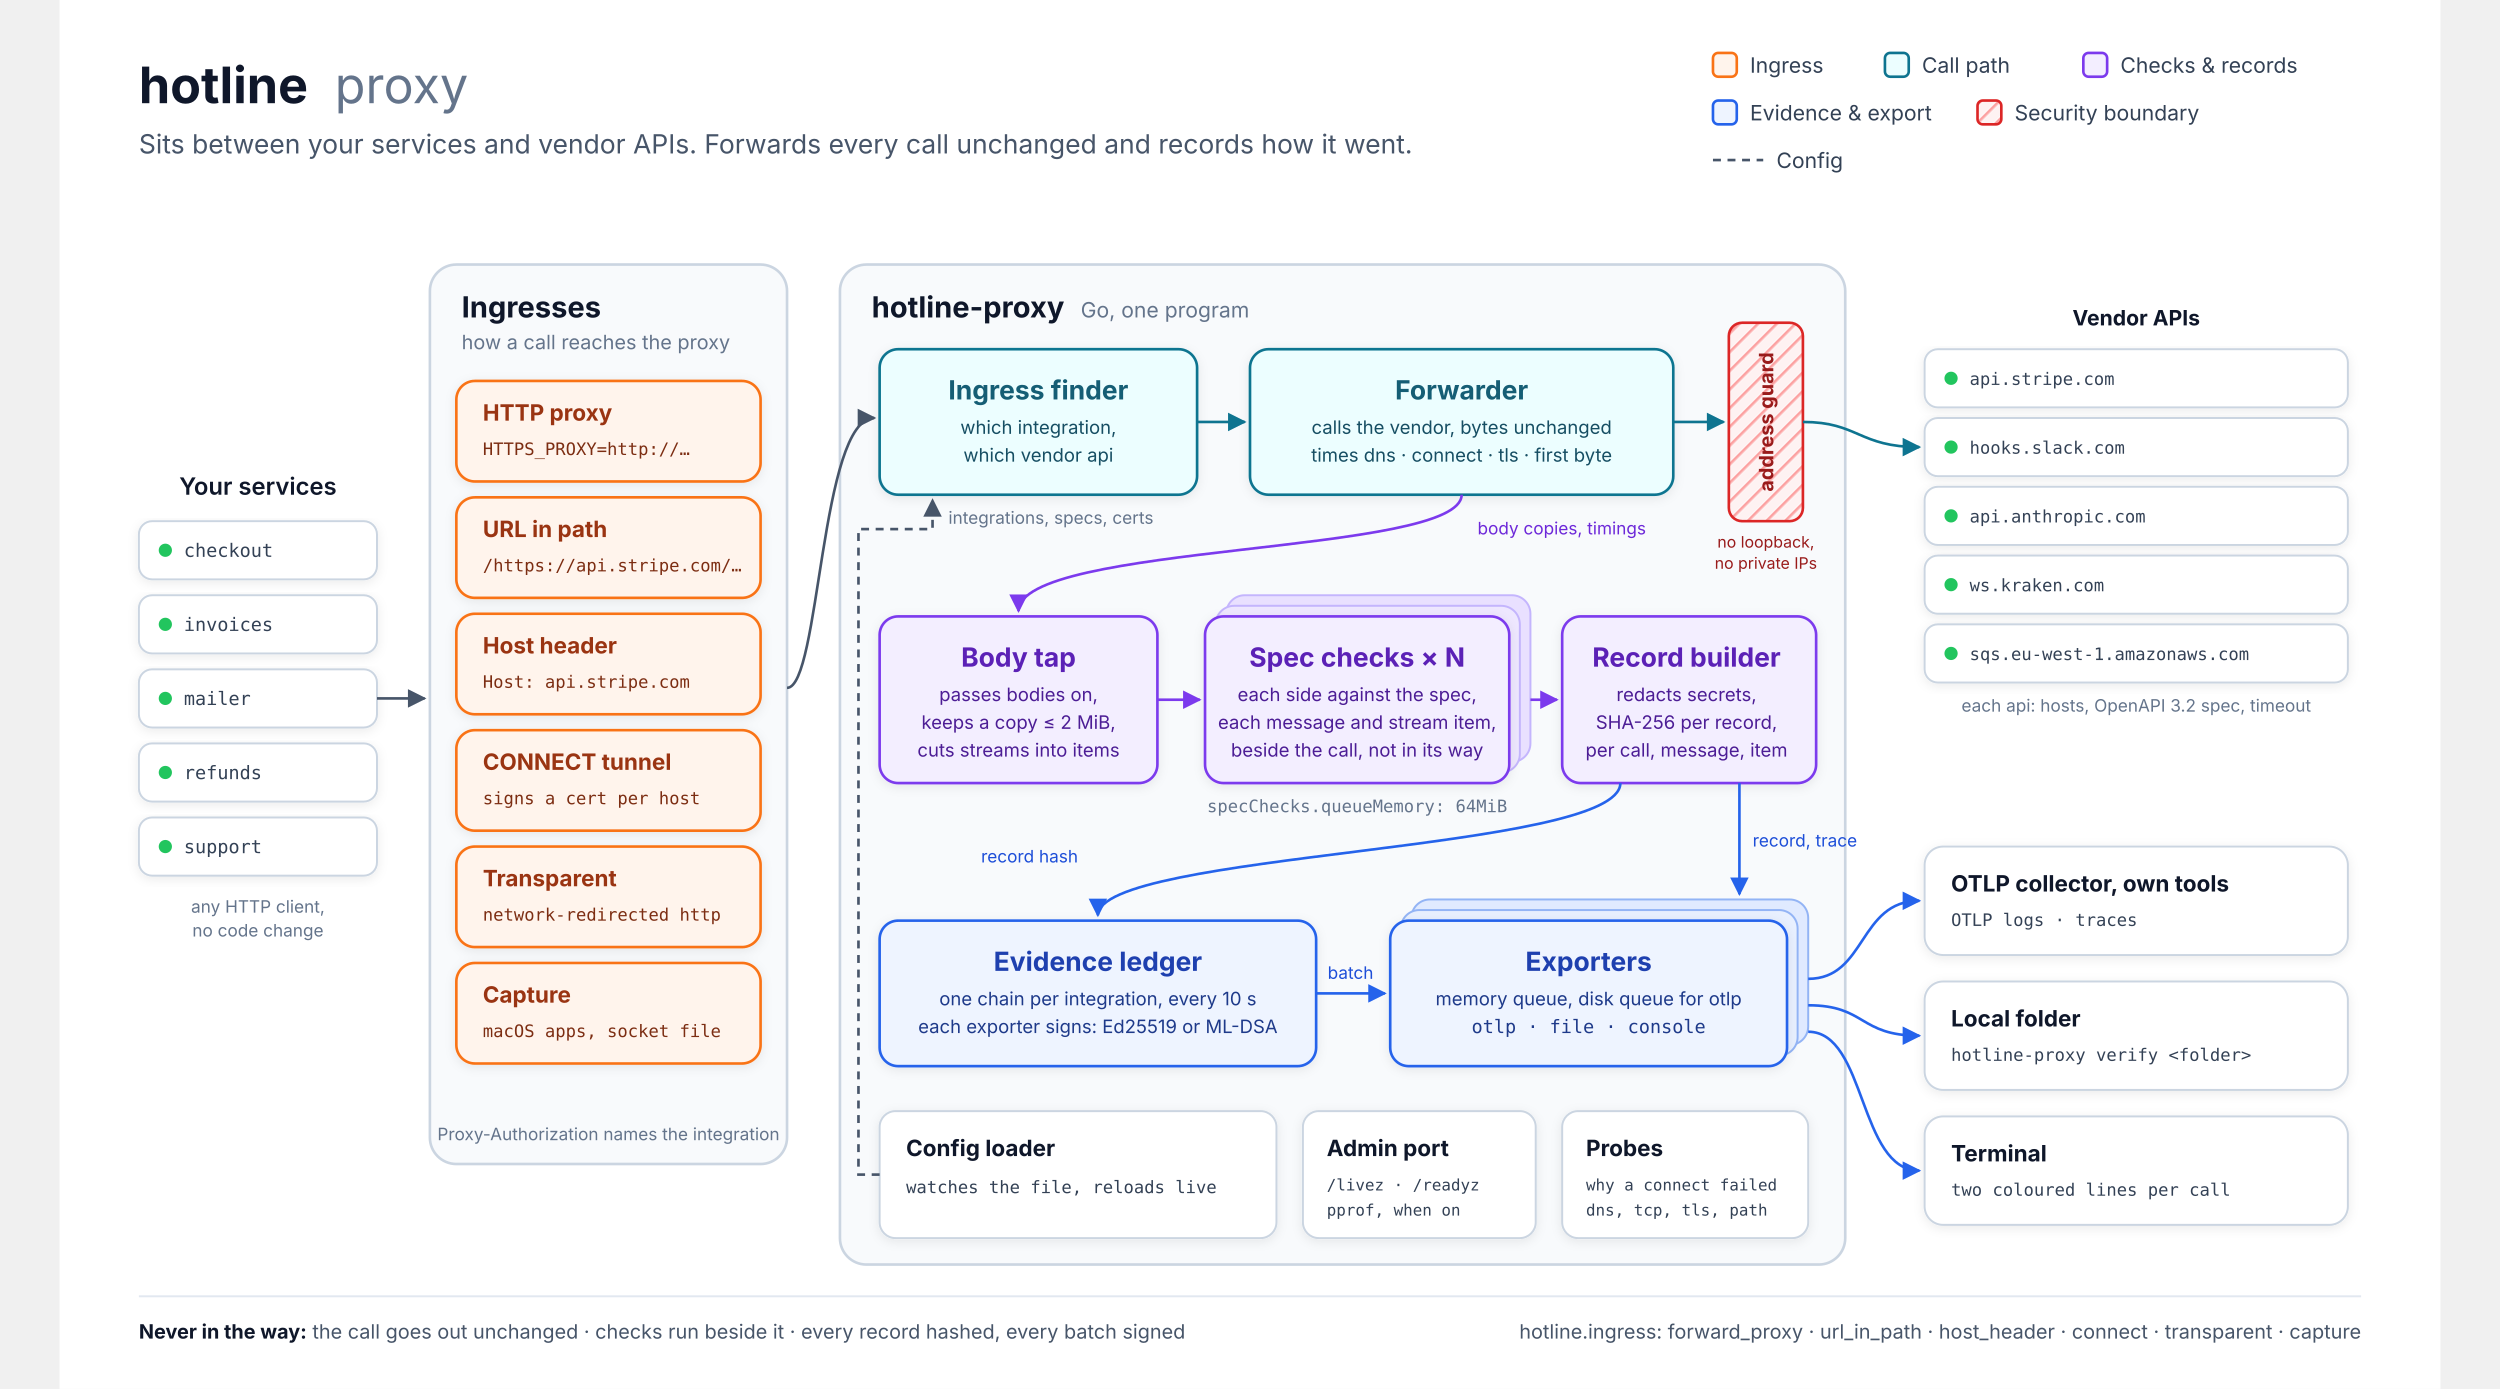
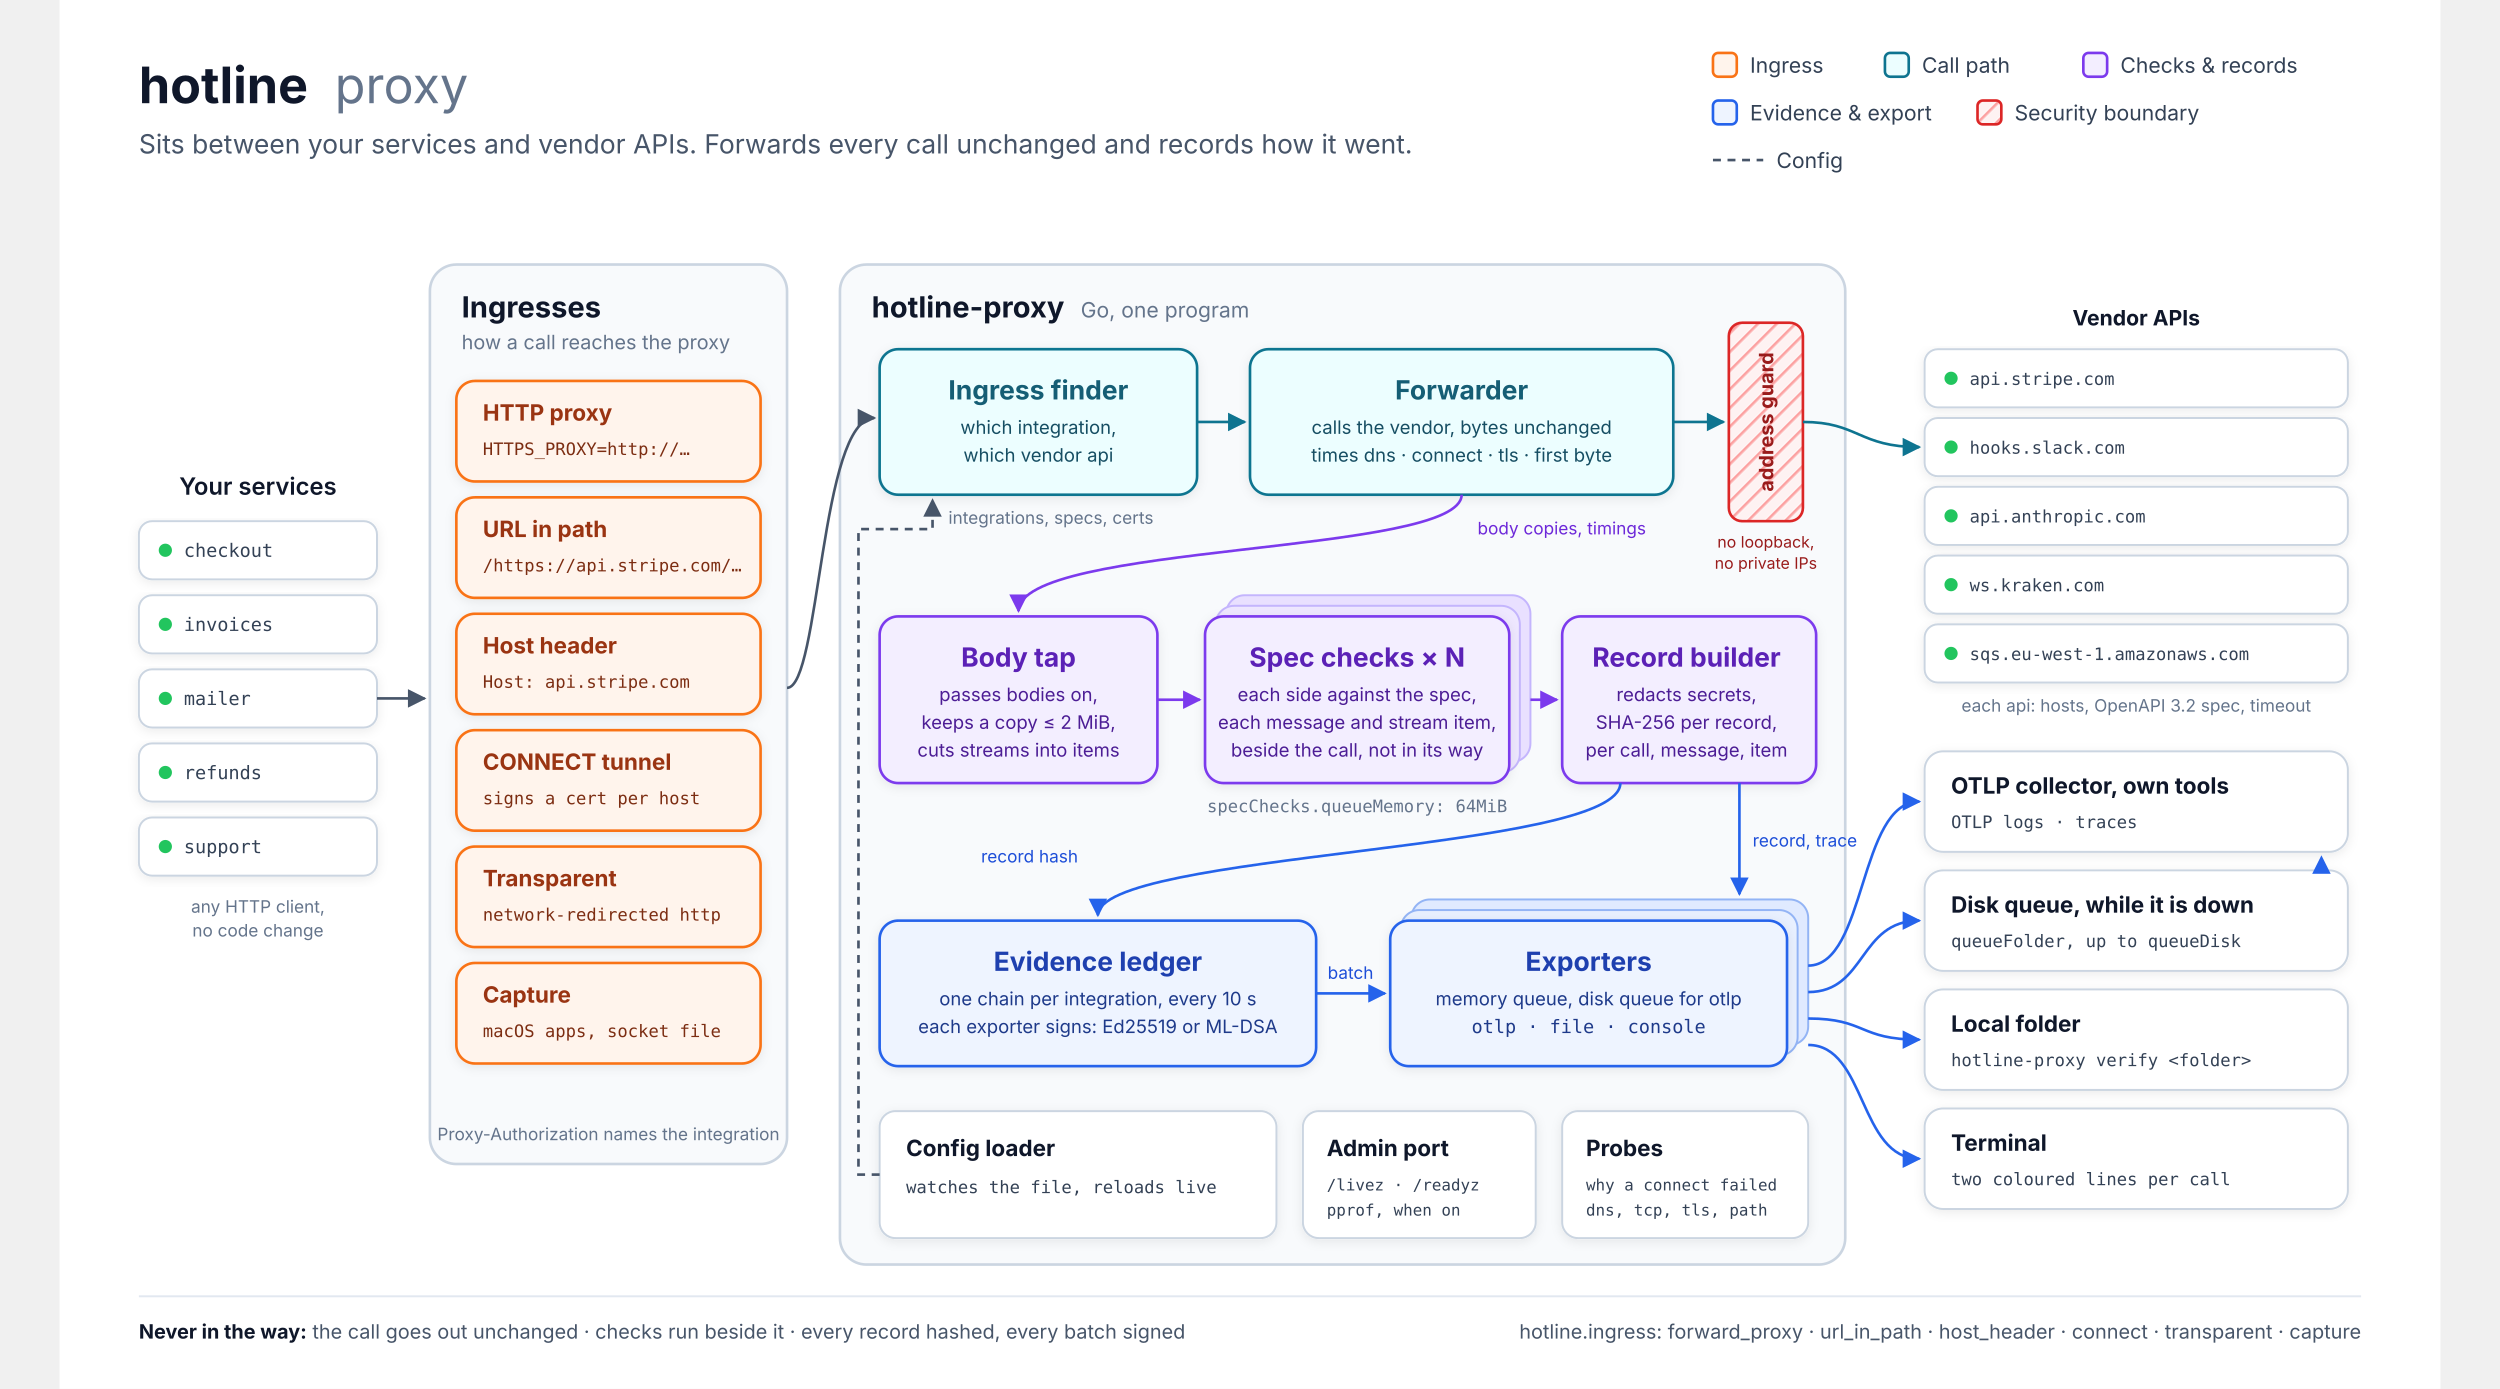
<svg xmlns="http://www.w3.org/2000/svg" viewBox="0 0 1800 1050" width="1800" height="1000" font-family="Inter, -apple-system, BlinkMacSystemFont, 'Segoe UI', Helvetica, Arial, sans-serif">
  <defs>
    <marker id="arrow" viewBox="0 0 10 10" refX="9" refY="5" markerWidth="7" markerHeight="7" orient="auto-start-reverse">
      <path d="M0,0 L10,5 L0,10 z" fill="#475569" />
    </marker>
    <marker id="arrowTeal" viewBox="0 0 10 10" refX="9" refY="5" markerWidth="7" markerHeight="7" orient="auto-start-reverse">
      <path d="M0,0 L10,5 L0,10 z" fill="#0E7490" />
    </marker>
    <marker id="arrowPurple" viewBox="0 0 10 10" refX="9" refY="5" markerWidth="7" markerHeight="7" orient="auto-start-reverse">
      <path d="M0,0 L10,5 L0,10 z" fill="#7C3AED" />
    </marker>
    <marker id="arrowBlue" viewBox="0 0 10 10" refX="9" refY="5" markerWidth="7" markerHeight="7" orient="auto-start-reverse">
      <path d="M0,0 L10,5 L0,10 z" fill="#2563EB" />
    </marker>
    <pattern id="hatch" width="10" height="10" patternUnits="userSpaceOnUse" patternTransform="rotate(45)">
      <rect width="10" height="10" fill="#FEF2F2" />
      <line x1="0" y1="0" x2="0" y2="10" stroke="#FCA5A5" stroke-width="4" />
    </pattern>
    <filter id="shadow" x="-10%" y="-10%" width="120%" height="130%">
      <feDropShadow dx="0" dy="2" stdDeviation="4" flood-color="#0F172A" flood-opacity="0.08" />
    </filter>
  </defs>
  <rect width="1800" height="1050" fill="#FFFFFF" />
  <text x="60" y="78" font-size="38" font-weight="700" fill="#0F172A">hotline</text>
  <text x="208" y="78" font-size="38" font-weight="400" fill="#64748B">proxy</text>
  <text x="60" y="116" font-size="20" fill="#475569">Sits between your services and vendor APIs. Forwards every call unchanged and records how it went.</text>
  <g font-size="16" fill="#334155">
    <rect x="1250" y="40" width="18" height="18" rx="4" fill="#FFF4EC" stroke="#F97316" stroke-width="2" />
    <text x="1278" y="55">Ingress</text>
    <rect x="1380" y="40" width="18" height="18" rx="4" fill="#ECFEFF" stroke="#0E7490" stroke-width="2" />
    <text x="1408" y="55">Call path</text>
    <rect x="1530" y="40" width="18" height="18" rx="4" fill="#F3EEFF" stroke="#7C3AED" stroke-width="2" />
    <text x="1558" y="55">Checks &amp; records</text>
    <rect x="1250" y="76" width="18" height="18" rx="4" fill="#EEF4FF" stroke="#2563EB" stroke-width="2" />
    <text x="1278" y="91">Evidence &amp; export</text>
    <rect x="1450" y="76" width="18" height="18" rx="4" fill="url(#hatch)" stroke="#DC2626" stroke-width="2" />
    <text x="1478" y="91">Security boundary</text>
    <line x1="1250" y1="121" x2="1288" y2="121" stroke="#475569" stroke-width="2" stroke-dasharray="6 5" />
    <text x="1298" y="127">Config</text>
  </g>
  <text x="150" y="374" font-size="18" font-weight="600" fill="#0F172A" text-anchor="middle">Your services</text>
  <g font-size="14" fill="#334155" font-family="'SF Mono', Menlo, Consolas, monospace">
    <rect x="60" y="394" width="180" height="44" rx="10" fill="#FFFFFF" stroke="#CBD5E1" stroke-width="1.5" filter="url(#shadow)" />
    <circle cx="80" cy="416" r="5" fill="#22C55E" />
    <text x="94" y="421">checkout</text>
    <rect x="60" y="450" width="180" height="44" rx="10" fill="#FFFFFF" stroke="#CBD5E1" stroke-width="1.5" filter="url(#shadow)" />
    <circle cx="80" cy="472" r="5" fill="#22C55E" />
    <text x="94" y="477">invoices</text>
    <rect x="60" y="506" width="180" height="44" rx="10" fill="#FFFFFF" stroke="#CBD5E1" stroke-width="1.5" filter="url(#shadow)" />
    <circle cx="80" cy="528" r="5" fill="#22C55E" />
    <text x="94" y="533">mailer</text>
    <rect x="60" y="562" width="180" height="44" rx="10" fill="#FFFFFF" stroke="#CBD5E1" stroke-width="1.5" filter="url(#shadow)" />
    <circle cx="80" cy="584" r="5" fill="#22C55E" />
    <text x="94" y="589">refunds</text>
    <rect x="60" y="618" width="180" height="44" rx="10" fill="#FFFFFF" stroke="#CBD5E1" stroke-width="1.5" filter="url(#shadow)" />
    <circle cx="80" cy="640" r="5" fill="#22C55E" />
    <text x="94" y="645">support</text>
  </g>
  <text x="150" y="690" font-size="13" fill="#64748B" text-anchor="middle">any HTTP client,</text>
  <text x="150" y="708" font-size="13" fill="#64748B" text-anchor="middle">no code change</text>
  <path d="M240,528 L276,528" fill="none" stroke="#475569" stroke-width="2" marker-end="url(#arrow)" />
  <rect x="280" y="200" width="270" height="680" rx="20" fill="#F8FAFC" stroke="#CBD5E1" stroke-width="2" />
  <text x="304" y="240" font-size="22" font-weight="700" fill="#0F172A">Ingresses</text>
  <text x="304" y="264" font-size="15" fill="#64748B">how a call reaches the proxy</text>
  <g filter="url(#shadow)">
    <rect x="300" y="288" width="230" height="76" rx="14" fill="#FFF4EC" stroke="#F97316" stroke-width="2" />
    <rect x="300" y="376" width="230" height="76" rx="14" fill="#FFF4EC" stroke="#F97316" stroke-width="2" />
    <rect x="300" y="464" width="230" height="76" rx="14" fill="#FFF4EC" stroke="#F97316" stroke-width="2" />
    <rect x="300" y="552" width="230" height="76" rx="14" fill="#FFF4EC" stroke="#F97316" stroke-width="2" />
    <rect x="300" y="640" width="230" height="76" rx="14" fill="#FFF4EC" stroke="#F97316" stroke-width="2" />
    <rect x="300" y="728" width="230" height="76" rx="14" fill="#FFF4EC" stroke="#F97316" stroke-width="2" />
  </g>
  <g font-size="17" font-weight="700" fill="#9A3412">
    <text x="320" y="318">HTTP proxy</text>
    <text x="320" y="406">URL in path</text>
    <text x="320" y="494">Host header</text>
    <text x="320" y="582">CONNECT tunnel</text>
    <text x="320" y="670">Transparent</text>
    <text x="320" y="758">Capture</text>
  </g>
  <g font-size="13" fill="#7C2D12" font-family="'SF Mono', Menlo, Consolas, monospace">
    <text x="320" y="344">HTTPS_PROXY=http://…</text>
    <text x="320" y="432">/https://api.stripe.com/…</text>
    <text x="320" y="520">Host: api.stripe.com</text>
    <text x="320" y="608">signs a cert per host</text>
    <text x="320" y="696">network-redirected http</text>
    <text x="320" y="784">macOS apps, socket file</text>
  </g>
  <text x="415" y="862" font-size="13" fill="#64748B" text-anchor="middle">Proxy-Authorization names the integration</text>
  <rect x="590" y="200" width="760" height="756" rx="20" fill="#F8FAFC" stroke="#CBD5E1" stroke-width="2" />
  <text x="614" y="240" font-size="22" font-weight="700" fill="#0F172A">hotline-proxy</text>
  <text x="772" y="240" font-size="16" fill="#64748B">Go, one program</text>
  <path d="M550,520 C575,520 575,316 616,316" fill="none" stroke="#475569" stroke-width="2" marker-end="url(#arrow)" />
  <g filter="url(#shadow)">
    <rect x="620" y="264" width="240" height="110" rx="14" fill="#ECFEFF" stroke="#0E7490" stroke-width="2" />
    <rect x="900" y="264" width="320" height="110" rx="14" fill="#ECFEFF" stroke="#0E7490" stroke-width="2" />
  </g>
  <text x="740" y="302" font-size="20" font-weight="700" fill="#155E75" text-anchor="middle">Ingress finder</text>
  <text x="740" y="328" font-size="14" fill="#164E63" text-anchor="middle">which integration,</text>
  <text x="740" y="349" font-size="14" fill="#164E63" text-anchor="middle">which vendor api</text>
  <text x="1060" y="302" font-size="20" font-weight="700" fill="#155E75" text-anchor="middle">Forwarder</text>
  <text x="1060" y="328" font-size="14" fill="#164E63" text-anchor="middle">calls the vendor, bytes unchanged</text>
  <text x="1060" y="349" font-size="14" fill="#164E63" text-anchor="middle">times dns · connect · tls · first byte</text>
  <path d="M860,319 L896,319" fill="none" stroke="#0E7490" stroke-width="2" marker-end="url(#arrowTeal)" />
  <rect x="1262" y="244" width="56" height="150" rx="10" fill="url(#hatch)" stroke="#DC2626" stroke-width="2" />
  <text x="1290" y="319" font-size="15" font-weight="700" fill="#991B1B" text-anchor="middle" dominant-baseline="middle" transform="rotate(-90 1290 319)">address guard</text>
  <text x="1290" y="414" font-size="12" fill="#991B1B" text-anchor="middle">no loopback,</text>
  <text x="1290" y="430" font-size="12" fill="#991B1B" text-anchor="middle">no private IPs</text>
  <path d="M1220,319 L1258,319" fill="none" stroke="#0E7490" stroke-width="2" marker-end="url(#arrowTeal)" />
  <text x="1570" y="246" font-size="16" font-weight="700" fill="#0F172A" text-anchor="middle">Vendor APIs</text>
  <g font-size="13" fill="#334155" font-family="'SF Mono', Menlo, Consolas, monospace">
    <rect x="1410" y="264" width="320" height="44" rx="10" fill="#FFFFFF" stroke="#CBD5E1" stroke-width="1.5" filter="url(#shadow)" />
    <circle cx="1430" cy="286" r="5" fill="#22C55E" />
    <text x="1444" y="291">api.stripe.com</text>
    <rect x="1410" y="316" width="320" height="44" rx="10" fill="#FFFFFF" stroke="#CBD5E1" stroke-width="1.5" filter="url(#shadow)" />
    <circle cx="1430" cy="338" r="5" fill="#22C55E" />
    <text x="1444" y="343">hooks.slack.com</text>
    <rect x="1410" y="368" width="320" height="44" rx="10" fill="#FFFFFF" stroke="#CBD5E1" stroke-width="1.5" filter="url(#shadow)" />
    <circle cx="1430" cy="390" r="5" fill="#22C55E" />
    <text x="1444" y="395">api.anthropic.com</text>
    <rect x="1410" y="420" width="320" height="44" rx="10" fill="#FFFFFF" stroke="#CBD5E1" stroke-width="1.5" filter="url(#shadow)" />
    <circle cx="1430" cy="442" r="5" fill="#22C55E" />
    <text x="1444" y="447">ws.kraken.com</text>
    <rect x="1410" y="472" width="320" height="44" rx="10" fill="#FFFFFF" stroke="#CBD5E1" stroke-width="1.5" filter="url(#shadow)" />
    <circle cx="1430" cy="494" r="5" fill="#22C55E" />
    <text x="1444" y="499">sqs.eu-west-1.amazonaws.com</text>
  </g>
  <path d="M1318,319 C1360,319 1360,338 1406,338" fill="none" stroke="#0E7490" stroke-width="2" marker-end="url(#arrowTeal)" />
  <text x="1570" y="538" font-size="13" fill="#64748B" text-anchor="middle">each api: hosts, OpenAPI 3.2 spec, timeout</text>
  <path d="M1060,374 C1060,420 725,410 725,462" fill="none" stroke="#7C3AED" stroke-width="2" marker-end="url(#arrowPurple)" />
  <text x="1072" y="404" font-size="13" fill="#6D28D9">body copies, timings</text>
  <g filter="url(#shadow)">
    <rect x="620" y="466" width="210" height="126" rx="14" fill="#F3EEFF" stroke="#7C3AED" stroke-width="2" />
  </g>
  <text x="725" y="504" font-size="20" font-weight="700" fill="#5B21B6" text-anchor="middle">Body tap</text>
  <text x="725" y="530" font-size="14" fill="#4C1D95" text-anchor="middle">passes bodies on,</text>
  <text x="725" y="551" font-size="14" fill="#4C1D95" text-anchor="middle">keeps a copy ≤ 2 MiB,</text>
  <text x="725" y="572" font-size="14" fill="#4C1D95" text-anchor="middle">cuts streams into items</text>
  <rect x="882" y="450" width="230" height="126" rx="14" fill="#E9E0FF" stroke="#C4B5FD" stroke-width="1.5" />
  <rect x="874" y="458" width="230" height="126" rx="14" fill="#EEE7FF" stroke="#C4B5FD" stroke-width="1.5" />
  <g filter="url(#shadow)">
    <rect x="866" y="466" width="230" height="126" rx="14" fill="#F3EEFF" stroke="#7C3AED" stroke-width="2" />
  </g>
  <text x="981" y="504" font-size="20" font-weight="700" fill="#5B21B6" text-anchor="middle">Spec checks × N</text>
  <text x="981" y="530" font-size="14" fill="#4C1D95" text-anchor="middle">each side against the spec,</text>
  <text x="981" y="551" font-size="14" fill="#4C1D95" text-anchor="middle">each message and stream item,</text>
  <text x="981" y="572" font-size="14" fill="#4C1D95" text-anchor="middle">beside the call, not in its way</text>
  <path d="M830,529 L862,529" fill="none" stroke="#7C3AED" stroke-width="2" marker-end="url(#arrowPurple)" />
  <g filter="url(#shadow)">
    <rect x="1136" y="466" width="192" height="126" rx="14" fill="#F3EEFF" stroke="#7C3AED" stroke-width="2" />
  </g>
  <text x="1230" y="504" font-size="20" font-weight="700" fill="#5B21B6" text-anchor="middle">Record builder</text>
  <text x="1230" y="530" font-size="14" fill="#4C1D95" text-anchor="middle">redacts secrets,</text>
  <text x="1230" y="551" font-size="14" fill="#4C1D95" text-anchor="middle">SHA-256 per record,</text>
  <text x="1230" y="572" font-size="14" fill="#4C1D95" text-anchor="middle">per call, message, item</text>
  <path d="M1112,529 L1132,529" fill="none" stroke="#7C3AED" stroke-width="2" marker-end="url(#arrowPurple)" />
  <text x="981" y="614" font-size="13" fill="#64748B" text-anchor="middle" font-family="'SF Mono', Menlo, Consolas, monospace">specChecks.queueMemory: 64MiB</text>
  <path d="M1180,592 C1180,644 785,644 785,692" fill="none" stroke="#2563EB" stroke-width="2" marker-end="url(#arrowBlue)" />
  <text x="770" y="652" font-size="13" fill="#1D4ED8" text-anchor="end">record hash</text>
  <path d="M1270,592 L1270,676" fill="none" stroke="#2563EB" stroke-width="2" marker-end="url(#arrowBlue)" />
  <text x="1280" y="640" font-size="13" fill="#1D4ED8">record, trace</text>
  <g filter="url(#shadow)">
    <rect x="620" y="696" width="330" height="110" rx="14" fill="#EEF4FF" stroke="#2563EB" stroke-width="2" />
  </g>
  <text x="785" y="734" font-size="20" font-weight="700" fill="#1E40AF" text-anchor="middle">Evidence ledger</text>
  <text x="785" y="760" font-size="14" fill="#1E3A8A" text-anchor="middle">one chain per integration, every 10 s</text>
  <text x="785" y="781" font-size="14" fill="#1E3A8A" text-anchor="middle">each exporter signs: Ed25519 or ML-DSA</text>
  <rect x="1022" y="680" width="300" height="110" rx="14" fill="#E0EAFF" stroke="#93B4F5" stroke-width="1.5" />
  <rect x="1014" y="688" width="300" height="110" rx="14" fill="#E8F0FF" stroke="#93B4F5" stroke-width="1.5" />
  <g filter="url(#shadow)">
    <rect x="1006" y="696" width="300" height="110" rx="14" fill="#EEF4FF" stroke="#2563EB" stroke-width="2" />
  </g>
  <text x="1156" y="734" font-size="20" font-weight="700" fill="#1E40AF" text-anchor="middle">Exporters</text>
  <text x="1156" y="760" font-size="14" fill="#1E3A8A" text-anchor="middle">memory queue, disk queue for otlp</text>
  <text x="1156" y="781" font-size="14" fill="#1E3A8A" text-anchor="middle" font-family="'SF Mono', Menlo, Consolas, monospace">otlp · file · console</text>
  <path d="M950,751 L1002,751" fill="none" stroke="#2563EB" stroke-width="2" marker-end="url(#arrowBlue)" />
  <text x="976" y="740" font-size="13" fill="#1D4ED8" text-anchor="middle">batch</text>
  <g filter="url(#shadow)">
    <rect x="620" y="840" width="300" height="96" rx="12" fill="#FFFFFF" stroke="#CBD5E1" stroke-width="1.5" />
    <rect x="940" y="840" width="176" height="96" rx="12" fill="#FFFFFF" stroke="#CBD5E1" stroke-width="1.5" />
    <rect x="1136" y="840" width="186" height="96" rx="12" fill="#FFFFFF" stroke="#CBD5E1" stroke-width="1.5" />
  </g>
  <text x="640" y="874" font-size="17" font-weight="700" fill="#0F172A">Config loader</text>
  <text x="640" y="902" font-size="13" fill="#334155" font-family="'SF Mono', Menlo, Consolas, monospace">watches the file, reloads live</text>
  <text x="958" y="874" font-size="17" font-weight="700" fill="#0F172A">Admin port</text>
  <text x="958" y="900" font-size="12" fill="#334155" font-family="'SF Mono', Menlo, Consolas, monospace">/livez · /readyz</text>
  <text x="958" y="919" font-size="12" fill="#334155" font-family="'SF Mono', Menlo, Consolas, monospace">pprof, when on</text>
  <text x="1154" y="874" font-size="17" font-weight="700" fill="#0F172A">Probes</text>
  <text x="1154" y="900" font-size="12" fill="#334155" font-family="'SF Mono', Menlo, Consolas, monospace">why a connect failed</text>
  <text x="1154" y="919" font-size="12" fill="#334155" font-family="'SF Mono', Menlo, Consolas, monospace">dns, tcp, tls, path</text>
  <path d="M620,888 L604,888 L604,400 L660,400 L660,378" fill="none" stroke="#475569" stroke-width="2" stroke-dasharray="6 5" marker-end="url(#arrow)" />
  <text x="672" y="396" font-size="13" fill="#64748B">integrations, specs, certs</text>
  <g filter="url(#shadow)">
-     <rect x="1410" y="640" width="320" height="82" rx="14" fill="#FFFFFF" stroke="#CBD5E1" stroke-width="1.5" />
-     <rect x="1410" y="742" width="320" height="82" rx="14" fill="#FFFFFF" stroke="#CBD5E1" stroke-width="1.5" />
-     <rect x="1410" y="844" width="320" height="82" rx="14" fill="#FFFFFF" stroke="#CBD5E1" stroke-width="1.5" />
-   </g>
-   <text x="1430" y="674" font-size="17" font-weight="700" fill="#0F172A">OTLP collector, own tools</text>
-   <text x="1430" y="700" font-size="13" fill="#334155" font-family="'SF Mono', Menlo, Consolas, monospace">OTLP logs · traces</text>
-   <text x="1430" y="776" font-size="17" font-weight="700" fill="#0F172A">Local folder</text>
-   <text x="1430" y="802" font-size="13" fill="#334155" font-family="'SF Mono', Menlo, Consolas, monospace">hotline-proxy verify &lt;folder&gt;</text>
-   <text x="1430" y="878" font-size="17" font-weight="700" fill="#0F172A">Terminal</text>
-   <text x="1430" y="904" font-size="13" fill="#334155" font-family="'SF Mono', Menlo, Consolas, monospace">two coloured lines per call</text>
-   <path d="M1322,740 C1366,740 1360,681 1406,681" fill="none" stroke="#2563EB" stroke-width="2" marker-end="url(#arrowBlue)" />
-   <path d="M1322,760 C1366,760 1360,783 1406,783" fill="none" stroke="#2563EB" stroke-width="2" marker-end="url(#arrowBlue)" />
-   <path d="M1322,780 C1366,780 1360,885 1406,885" fill="none" stroke="#2563EB" stroke-width="2" marker-end="url(#arrowBlue)" />
+     <rect x="1410" y="568" width="320" height="76" rx="14" fill="#FFFFFF" stroke="#CBD5E1" stroke-width="1.5" />
+     <rect x="1410" y="658" width="320" height="76" rx="14" fill="#FFFFFF" stroke="#CBD5E1" stroke-width="1.5" />
+     <rect x="1410" y="748" width="320" height="76" rx="14" fill="#FFFFFF" stroke="#CBD5E1" stroke-width="1.5" />
+     <rect x="1410" y="838" width="320" height="76" rx="14" fill="#FFFFFF" stroke="#CBD5E1" stroke-width="1.5" />
+   </g>
+   <text x="1430" y="600" font-size="17" font-weight="700" fill="#0F172A">OTLP collector, own tools</text>
+   <text x="1430" y="626" font-size="13" fill="#334155" font-family="'SF Mono', Menlo, Consolas, monospace">OTLP logs · traces</text>
+   <text x="1430" y="690" font-size="17" font-weight="700" fill="#0F172A">Disk queue, while it is down</text>
+   <text x="1430" y="716" font-size="13" fill="#334155" font-family="'SF Mono', Menlo, Consolas, monospace">queueFolder, up to queueDisk</text>
+   <text x="1430" y="780" font-size="17" font-weight="700" fill="#0F172A">Local folder</text>
+   <text x="1430" y="806" font-size="13" fill="#334155" font-family="'SF Mono', Menlo, Consolas, monospace">hotline-proxy verify &lt;folder&gt;</text>
+   <text x="1430" y="870" font-size="17" font-weight="700" fill="#0F172A">Terminal</text>
+   <text x="1430" y="896" font-size="13" fill="#334155" font-family="'SF Mono', Menlo, Consolas, monospace">two coloured lines per call</text>
+   <path d="M1322,730 C1366,730 1360,606 1406,606" fill="none" stroke="#2563EB" stroke-width="2" marker-end="url(#arrowBlue)" />
+   <path d="M1322,750 C1366,750 1360,696 1406,696" fill="none" stroke="#2563EB" stroke-width="2" marker-end="url(#arrowBlue)" />
+   <path d="M1322,770 C1366,770 1360,786 1406,786" fill="none" stroke="#2563EB" stroke-width="2" marker-end="url(#arrowBlue)" />
+   <path d="M1322,790 C1366,790 1360,876 1406,876" fill="none" stroke="#2563EB" stroke-width="2" marker-end="url(#arrowBlue)" />
+   <path d="M1710,658 L1710,648" fill="none" stroke="#2563EB" stroke-width="2" stroke-dasharray="6 5" marker-end="url(#arrowBlue)" />
  <line x1="60" y1="980" x2="1740" y2="980" stroke="#E2E8F0" stroke-width="1.5" />
  <g font-size="15" fill="#475569">
    <text x="60" y="1012">
      <tspan font-weight="700" fill="#0F172A">Never in the way:</tspan> the call goes out unchanged · checks run beside it · every record hashed, every batch signed</text>
    <text x="1740" y="1012" text-anchor="end">hotline.ingress: forward_proxy · url_in_path · host_header · connect · transparent · capture</text>
  </g>
</svg>
